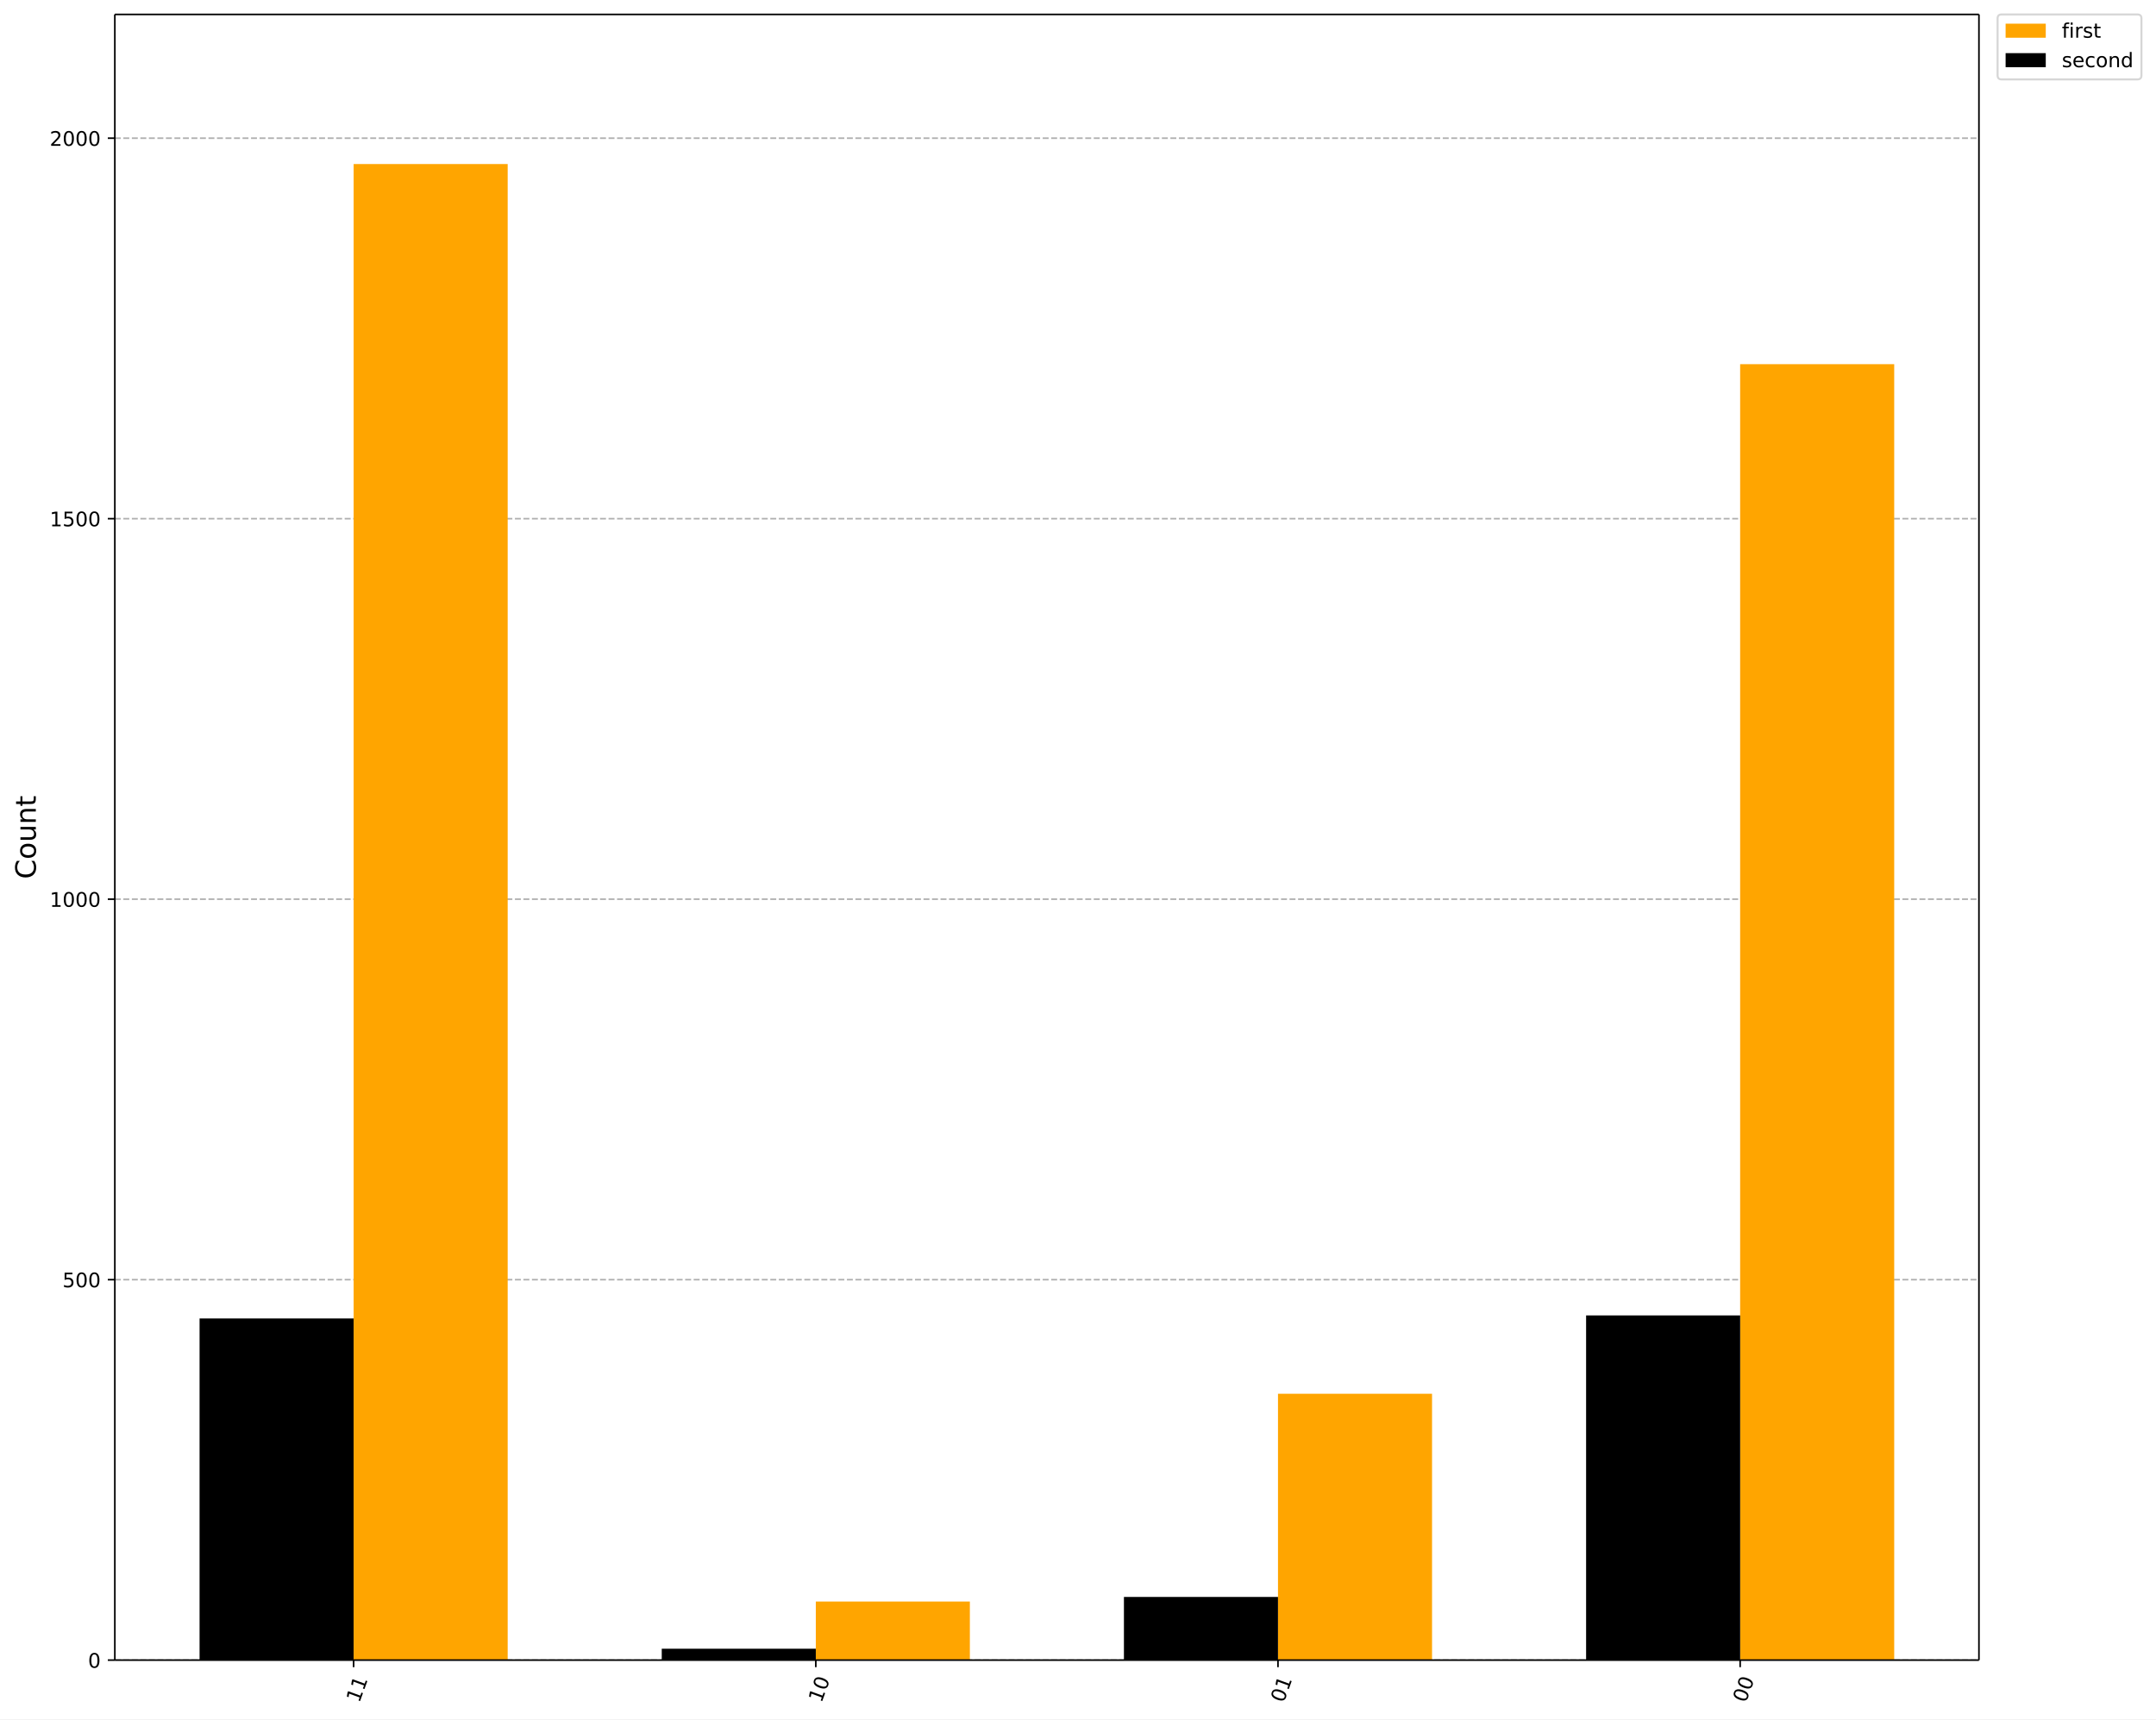
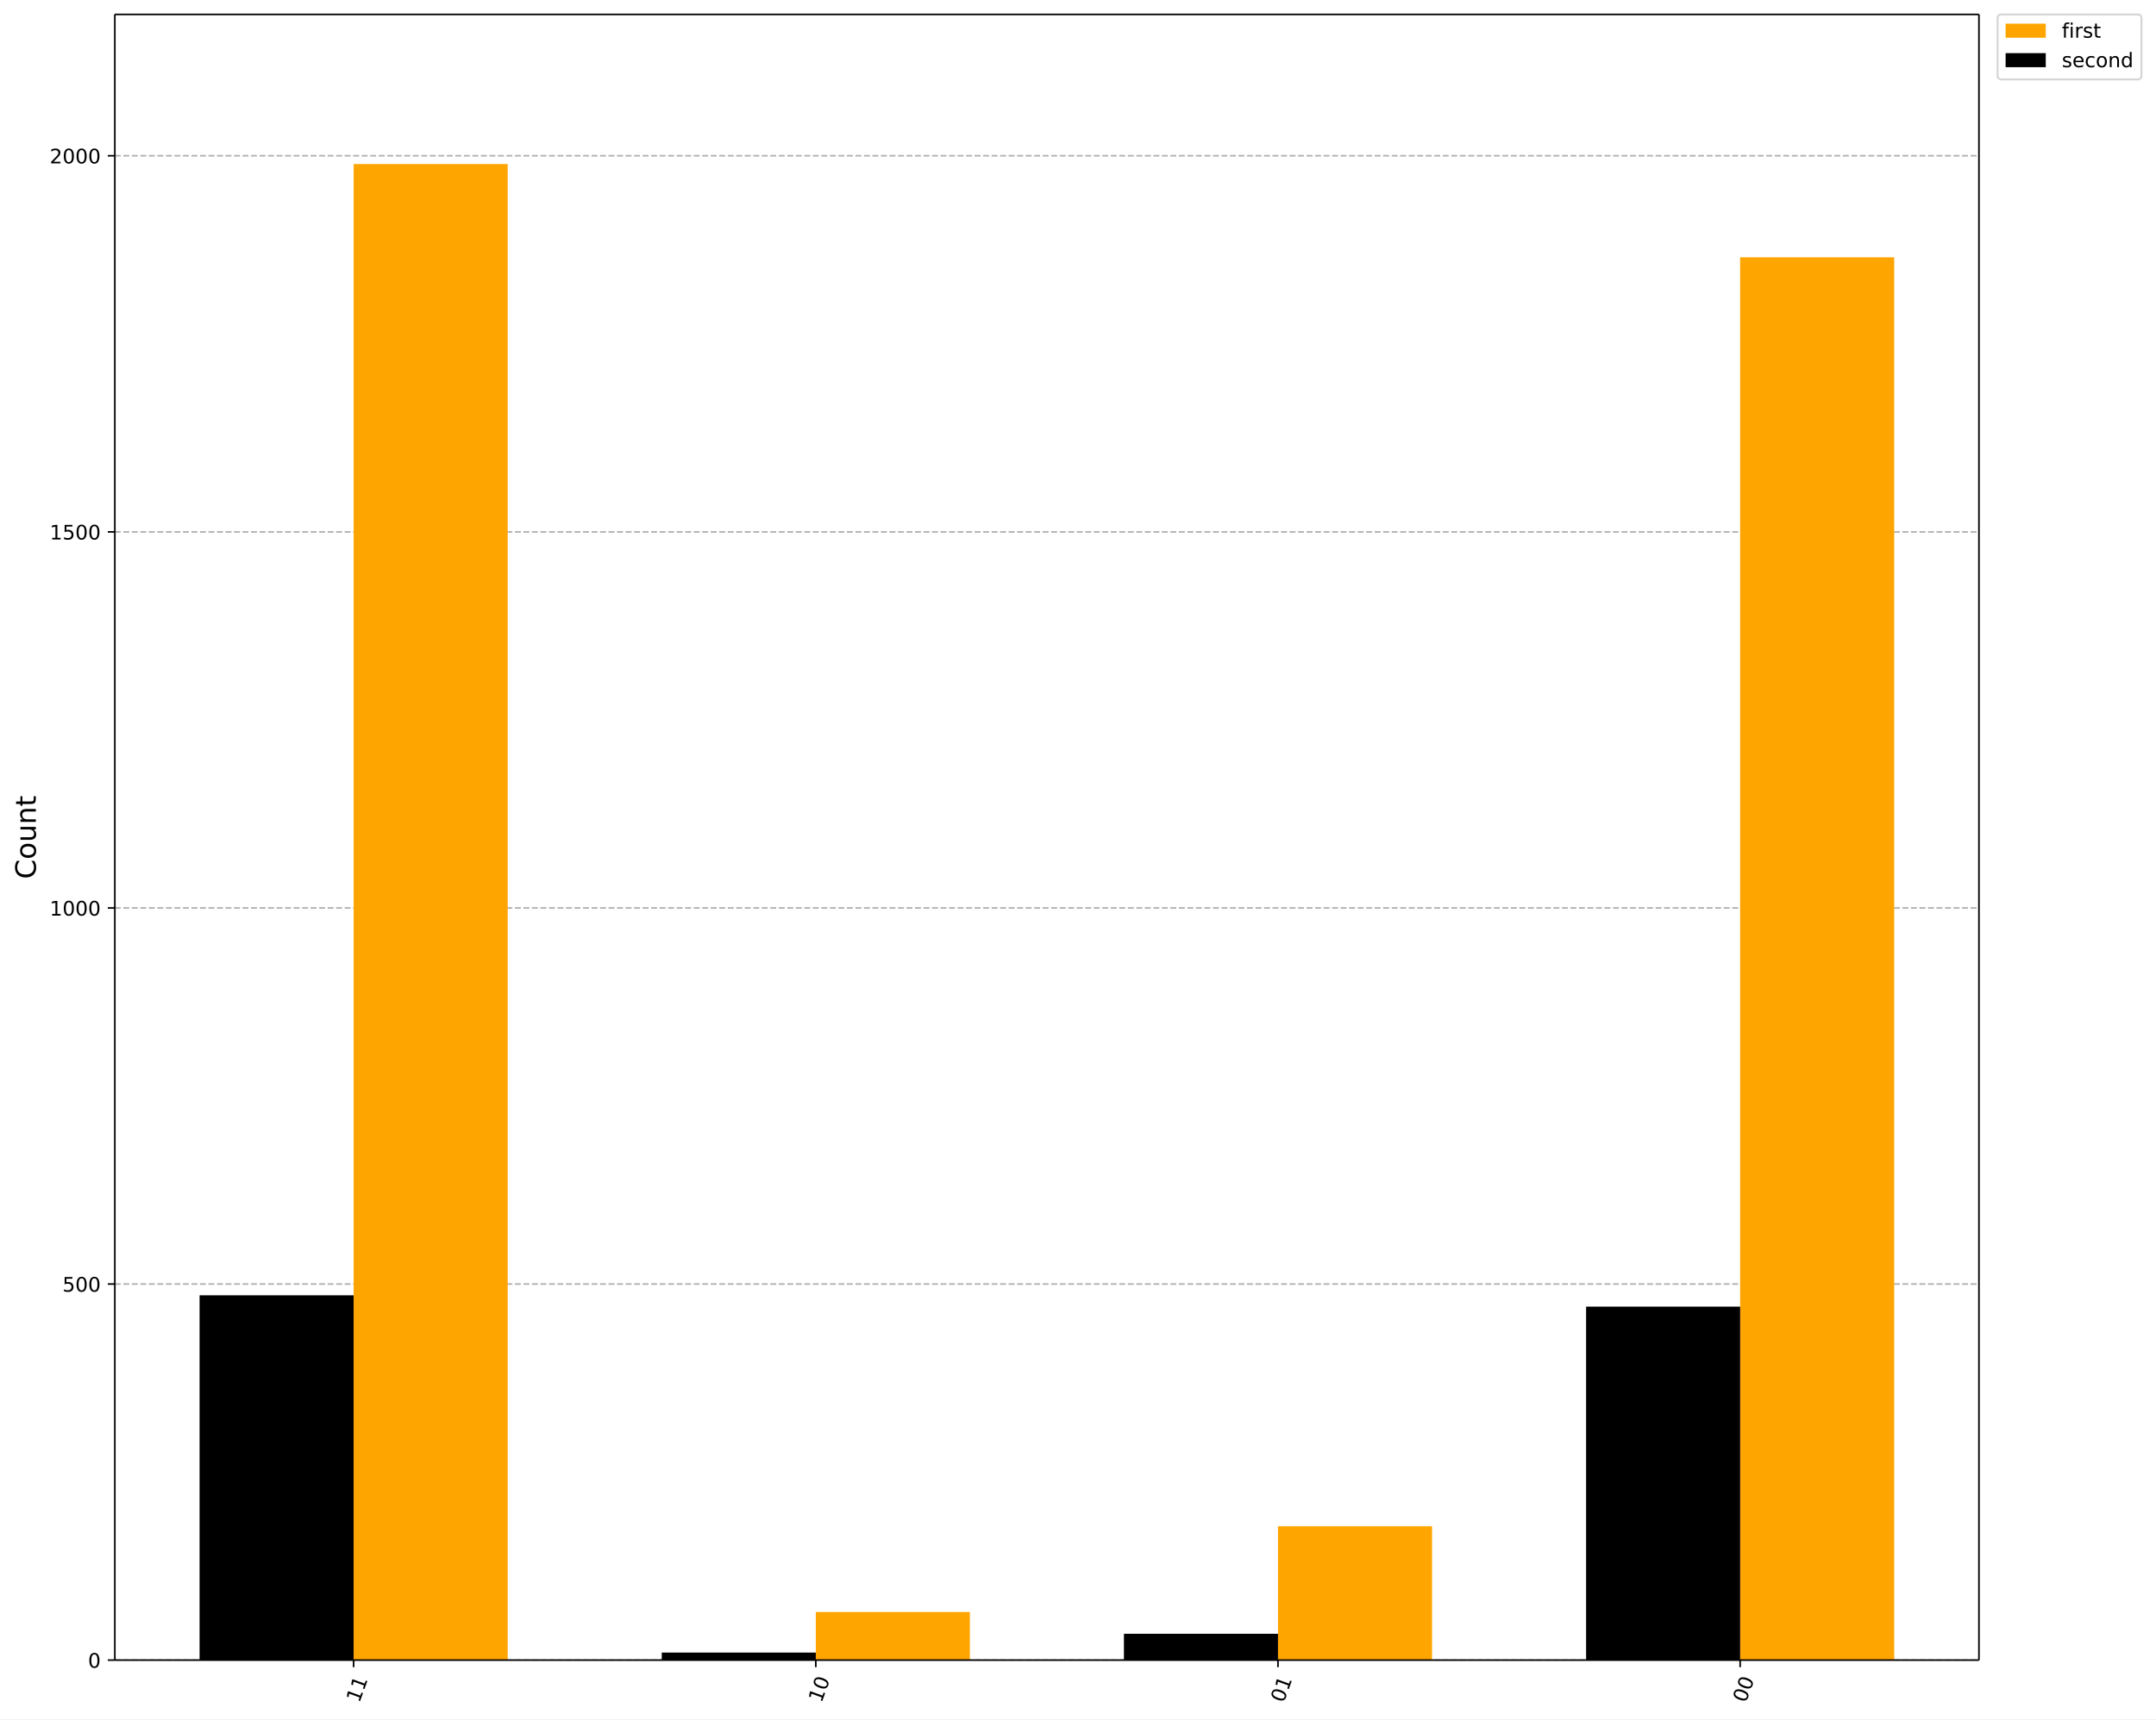
<svg xmlns="http://www.w3.org/2000/svg" xmlns:xlink="http://www.w3.org/1999/xlink" width="1073.9pt" height="856.61pt" version="1.1" viewBox="0 0 1073.9 856.61">
  <defs>
    <style type="text/css">*{stroke-linejoin: round; stroke-linecap: butt}</style>
  </defs>
  <path d="m0 856.61h1073.9v-856.61h-1073.9z" fill="#ffffff" />
  <path d="m57.199 827.14h928.51v-819.94h-928.51z" fill="#ffffff" />
  <defs>
    <path id="e5febe8ed97" d="m0 0v3.5" stroke="#000000" stroke-width=".8" />
  </defs>
  <use x="866.768" y="827.143" stroke="#000000" stroke-width=".8" xlink:href="#e5febe8ed97" />
  <g transform="translate(869.56 848.7) rotate(-70) scale(.1 -.1)">
    <defs>
      <path id="DejaVuSans-30" transform="scale(.015625)" d="m2034 4250q-487 0-733-480-245-479-245-1442 0-959 245-1439 246-480 733-480 491 0 736 480 246 480 246 1439 0 963-246 1442-245 480-736 480zm0 500q785 0 1199-621 414-620 414-1801 0-1178-414-1799-414-620-1199-620-784 0-1198 620-414 621-414 1799 0 1181 414 1801 414 621 1198 621z" />
    </defs>
    <use xlink:href="#DejaVuSans-30" />
    <use transform="translate(63.623)" xlink:href="#DejaVuSans-30" />
  </g>
  <use x="636.559" y="827.143" stroke="#000000" stroke-width=".8" xlink:href="#e5febe8ed97" />
  <g transform="translate(639.35 848.7) rotate(-70) scale(.1 -.1)">
    <defs>
      <path id="DejaVuSans-31" transform="scale(.015625)" d="m794 531h1031v3560l-1122-225v575l1116 225h631v-4135h1031v-531h-2687v531z" />
    </defs>
    <use xlink:href="#DejaVuSans-30" />
    <use transform="translate(63.623)" xlink:href="#DejaVuSans-31" />
  </g>
  <use x="406.35" y="827.143" stroke="#000000" stroke-width=".8" xlink:href="#e5febe8ed97" />
  <g transform="translate(409.14 848.7) rotate(-70) scale(.1 -.1)">
    <use xlink:href="#DejaVuSans-31" />
    <use transform="translate(63.623)" xlink:href="#DejaVuSans-30" />
  </g>
  <use x="176.141" y="827.143" stroke="#000000" stroke-width=".8" xlink:href="#e5febe8ed97" />
  <g transform="translate(178.93 848.7) rotate(-70) scale(.1 -.1)">
    <use xlink:href="#DejaVuSans-31" />
    <use transform="translate(63.623)" xlink:href="#DejaVuSans-31" />
  </g>
  <path d="m57.199 827.14h928.51" clip-path="url(#6ffb139bae2)" fill="none" stroke="#b0b0b0" stroke-dasharray="2.96,1.28" stroke-width=".8" />
  <defs>
    <path id="4ed74a9f9a8" d="m0 0h-3.5" stroke="#000000" stroke-width=".8" />
  </defs>
  <use x="57.199" y="827.143" stroke="#000000" stroke-width=".8" xlink:href="#4ed74a9f9a8" />
  <g transform="translate(43.837 830.94) scale(.1 -.1)">
    <use xlink:href="#DejaVuSans-30" />
  </g>
-   <path d="m57.199 637.57h928.51" clip-path="url(#6ffb139bae2)" fill="none" stroke="#b0b0b0" stroke-dasharray="2.96,1.28" stroke-width=".8" />
-   <use x="57.199" y="637.57" stroke="#000000" stroke-width=".8" xlink:href="#4ed74a9f9a8" />
-   <g transform="translate(31.112 641.37) scale(.1 -.1)">
+   <path d="m57.199 639.76h928.51" clip-path="url(#6ffb139bae2)" fill="none" stroke="#b0b0b0" stroke-dasharray="2.96,1.28" stroke-width=".8" />
+   <use x="57.199" y="639.762" stroke="#000000" stroke-width=".8" xlink:href="#4ed74a9f9a8" />
+   <g transform="translate(31.112 643.56) scale(.1 -.1)">
    <defs>
      <path id="DejaVuSans-35" transform="scale(.015625)" d="m691 4666h2478v-532h-1900v-1143q137 47 274 70 138 23 276 23 781 0 1237-428 457-428 457-1159 0-753-469-1171-469-417-1322-417-294 0-599 50-304 50-629 150v635q281-153 581-228t634-75q541 0 856 284 316 284 316 772 0 487-316 771-315 285-856 285-253 0-505-56-251-56-513-175v2344z" />
    </defs>
    <use xlink:href="#DejaVuSans-35" />
    <use transform="translate(63.623)" xlink:href="#DejaVuSans-30" />
    <use transform="translate(127.25)" xlink:href="#DejaVuSans-30" />
  </g>
-   <path d="m57.199 448h928.51" clip-path="url(#6ffb139bae2)" fill="none" stroke="#b0b0b0" stroke-dasharray="2.96,1.28" stroke-width=".8" />
-   <use x="57.199" y="447.996" stroke="#000000" stroke-width=".8" xlink:href="#4ed74a9f9a8" />
-   <g transform="translate(24.749 451.8) scale(.1 -.1)">
+   <path d="m57.199 452.38h928.51" clip-path="url(#6ffb139bae2)" fill="none" stroke="#b0b0b0" stroke-dasharray="2.96,1.28" stroke-width=".8" />
+   <use x="57.199" y="452.381" stroke="#000000" stroke-width=".8" xlink:href="#4ed74a9f9a8" />
+   <g transform="translate(24.749 456.18) scale(.1 -.1)">
    <use xlink:href="#DejaVuSans-31" />
    <use transform="translate(63.623)" xlink:href="#DejaVuSans-30" />
    <use transform="translate(127.25)" xlink:href="#DejaVuSans-30" />
    <use transform="translate(190.87)" xlink:href="#DejaVuSans-30" />
  </g>
-   <path d="m57.199 258.42h928.51" clip-path="url(#6ffb139bae2)" fill="none" stroke="#b0b0b0" stroke-dasharray="2.96,1.28" stroke-width=".8" />
-   <use x="57.199" y="258.423" stroke="#000000" stroke-width=".8" xlink:href="#4ed74a9f9a8" />
-   <g transform="translate(24.749 262.22) scale(.1 -.1)">
+   <path d="m57.199 265h928.51" clip-path="url(#6ffb139bae2)" fill="none" stroke="#b0b0b0" stroke-dasharray="2.96,1.28" stroke-width=".8" />
+   <use x="57.199" y="264.999" stroke="#000000" stroke-width=".8" xlink:href="#4ed74a9f9a8" />
+   <g transform="translate(24.749 268.8) scale(.1 -.1)">
    <use xlink:href="#DejaVuSans-31" />
    <use transform="translate(63.623)" xlink:href="#DejaVuSans-35" />
    <use transform="translate(127.25)" xlink:href="#DejaVuSans-30" />
    <use transform="translate(190.87)" xlink:href="#DejaVuSans-30" />
  </g>
-   <path d="m57.199 68.849h928.51" clip-path="url(#6ffb139bae2)" fill="none" stroke="#b0b0b0" stroke-dasharray="2.96,1.28" stroke-width=".8" />
-   <use x="57.199" y="68.849" stroke="#000000" stroke-width=".8" xlink:href="#4ed74a9f9a8" />
-   <g transform="translate(24.749 72.649) scale(.1 -.1)">
+   <path d="m57.199 77.618h928.51" clip-path="url(#6ffb139bae2)" fill="none" stroke="#b0b0b0" stroke-dasharray="2.96,1.28" stroke-width=".8" />
+   <use x="57.199" y="77.618" stroke="#000000" stroke-width=".8" xlink:href="#4ed74a9f9a8" />
+   <g transform="translate(24.749 81.417) scale(.1 -.1)">
    <defs>
      <path id="DejaVuSans-32" transform="scale(.015625)" d="m1228 531h2203v-531h-2962v531q359 372 979 998 621 627 780 809 303 340 423 576 121 236 121 464 0 372-261 606-261 235-680 235-297 0-627-103-329-103-704-313v638q381 153 712 231 332 78 607 78 725 0 1156-363 431-362 431-968 0-288-108-546-107-257-392-607-78-91-497-524-418-433-1181-1211z" />
    </defs>
    <use xlink:href="#DejaVuSans-32" />
    <use transform="translate(63.623)" xlink:href="#DejaVuSans-30" />
    <use transform="translate(127.25)" xlink:href="#DejaVuSans-30" />
    <use transform="translate(190.87)" xlink:href="#DejaVuSans-30" />
  </g>
  <g transform="translate(17.838 437.96) rotate(-90) scale(.14 -.14)">
    <defs>
      <path id="DejaVuSans-43" transform="scale(.015625)" d="m4122 4306v-665q-319 297-680 443-361 147-767 147-800 0-1225-489t-425-1414q0-922 425-1411t1225-489q406 0 767 147t680 444v-660q-331-225-702-338-370-112-782-112-1060 0-1670 648-609 649-609 1771 0 1125 609 1773 610 649 1670 649 418 0 788-111 371-111 696-333z" />
      <path id="DejaVuSans-6f" transform="scale(.015625)" d="m1959 3097q-462 0-731-361t-269-989 267-989q268-361 733-361 460 0 728 362 269 363 269 988 0 622-269 986-268 364-728 364zm0 487q750 0 1178-488 429-487 429-1349 0-859-429-1349-428-489-1178-489-753 0-1180 489-426 490-426 1349 0 862 426 1349 427 488 1180 488z" />
      <path id="DejaVuSans-75" transform="scale(.015625)" d="m544 1381v2119h575v-2097q0-497 193-746 194-248 582-248 465 0 735 297 271 297 271 810v1984h575v-3500h-575v538q-209-319-486-474-276-155-642-155-603 0-916 375-312 375-312 1097zm1447 2203z" />
      <path id="DejaVuSans-6e" transform="scale(.015625)" d="m3513 2113v-2113h-575v2094q0 497-194 743-194 247-581 247-466 0-735-297-269-296-269-809v-1978h-578v3500h578v-544q207 316 486 472 280 156 646 156 603 0 912-373 310-373 310-1098z" />
      <path id="DejaVuSans-74" transform="scale(.015625)" d="m1172 4494v-994h1184v-447h-1184v-1900q0-428 117-550t477-122h590v-481h-590q-666 0-919 248-253 249-253 905v1900h-422v447h422v994h578z" />
    </defs>
    <use xlink:href="#DejaVuSans-43" />
    <use transform="translate(69.824)" xlink:href="#DejaVuSans-6f" />
    <use transform="translate(131.01)" xlink:href="#DejaVuSans-75" />
    <use transform="translate(194.38)" xlink:href="#DejaVuSans-6e" />
    <use transform="translate(257.76)" xlink:href="#DejaVuSans-74" />
  </g>
-   <path d="m943.5 827.14h-76.736v-645.69h76.736z" clip-path="url(#6ffb139bae2)" fill="#ffa500" />
-   <path d="m713.3 827.14h-76.736v-132.7h76.736z" clip-path="url(#6ffb139bae2)" fill="#ffa500" />
-   <path d="m483.09 827.14h-76.736v-29.194h76.736z" clip-path="url(#6ffb139bae2)" fill="#ffa500" />
+   <path d="m943.5 827.14h-76.736v-698.93h76.736z" clip-path="url(#6ffb139bae2)" fill="#ffa500" />
+   <path d="m713.3 827.14h-76.736v-66.708h76.736z" clip-path="url(#6ffb139bae2)" fill="#ffa500" />
+   <path d="m483.09 827.14h-76.736v-23.985h76.736z" clip-path="url(#6ffb139bae2)" fill="#ffa500" />
  <path d="m252.88 827.14h-76.736v-745.4h76.736z" clip-path="url(#6ffb139bae2)" fill="#ffa500" />
-   <path d="m866.77 827.14h-76.736v-171.75h76.736z" clip-path="url(#6ffb139bae2)" />
-   <path d="m636.56 827.14h-76.736v-31.469h76.736z" clip-path="url(#6ffb139bae2)" />
-   <path d="m406.35 827.14h-76.736v-5.687h76.736z" clip-path="url(#6ffb139bae2)" />
-   <path d="m176.14 827.14h-76.736v-170.24h76.736z" clip-path="url(#6ffb139bae2)" />
+   <path d="m866.77 827.14h-76.736v-176.14h76.736z" clip-path="url(#6ffb139bae2)" />
+   <path d="m636.56 827.14h-76.736v-13.117h76.736z" clip-path="url(#6ffb139bae2)" />
+   <path d="m406.35 827.14h-76.736v-3.748h76.736z" clip-path="url(#6ffb139bae2)" />
+   <path d="m176.14 827.14h-76.736v-181.76h76.736z" clip-path="url(#6ffb139bae2)" />
  <path d="m57.199 827.14v-819.94" fill="none" stroke="#000000" stroke-linecap="square" stroke-width=".8" />
  <path d="m985.71 827.14v-819.94" fill="none" stroke="#000000" stroke-linecap="square" stroke-width=".8" />
  <path d="m57.199 827.14h928.51" fill="none" stroke="#000000" stroke-linecap="square" stroke-width=".8" />
  <path d="m57.199 7.2h928.51" fill="none" stroke="#000000" stroke-linecap="square" stroke-width=".8" />
  <path d="m996.99 39.556h67.666q2 0 2-2v-28.356q0-2-2-2h-67.666q-2 0-2 2v28.356q0 2 2 2z" fill="#ffffff" opacity=".8" stroke="#cccccc" />
  <path d="m998.99 18.798h20v-7h-20z" fill="#ffa500" />
  <g transform="translate(1027 18.798) scale(.1 -.1)">
    <defs>
      <path id="DejaVuSans-66" transform="scale(.015625)" d="m2375 4863v-479h-550q-309 0-430-125-120-125-120-450v-309h947v-447h-947v-3053h-578v3053h-550v447h550v244q0 584 272 851 272 268 862 268h544z" />
      <path id="DejaVuSans-69" transform="scale(.015625)" d="m603 3500h575v-3500h-575v3500zm0 1363h575v-729h-575v729z" />
      <path id="DejaVuSans-72" transform="scale(.015625)" d="m2631 2963q-97 56-211 82-114 27-251 27-488 0-749-317t-261-911v-1844h-578v3500h578v-544q182 319 472 473 291 155 707 155 59 0 131-8 72-7 159-23l3-590z" />
      <path id="DejaVuSans-73" transform="scale(.015625)" d="m2834 3397v-544q-243 125-506 187-262 63-544 63-428 0-642-131t-214-394q0-200 153-314t616-217l197-44q612-131 870-370t258-667q0-488-386-773-386-284-1061-284-281 0-586 55t-642 164v594q319-166 628-249 309-82 613-82 406 0 624 139 219 139 219 392 0 234-158 359-157 125-692 241l-200 47q-534 112-772 345-237 233-237 639 0 494 350 762 350 269 994 269 318 0 599-47 282-46 519-140z" />
    </defs>
    <use xlink:href="#DejaVuSans-66" />
    <use transform="translate(35.205)" xlink:href="#DejaVuSans-69" />
    <use transform="translate(62.988)" xlink:href="#DejaVuSans-72" />
    <use transform="translate(104.1)" xlink:href="#DejaVuSans-73" />
    <use transform="translate(156.2)" xlink:href="#DejaVuSans-74" />
  </g>
  <path d="m998.99 33.477h20v-7h-20z" />
  <g transform="translate(1027 33.477) scale(.1 -.1)">
    <defs>
      <path id="DejaVuSans-65" transform="scale(.015625)" d="m3597 1894v-281h-2644q38-594 358-905t892-311q331 0 642 81t618 244v-544q-310-131-635-200t-659-69q-838 0-1327 487-489 488-489 1320 0 859 464 1363 464 505 1252 505 706 0 1117-455 411-454 411-1235zm-575 169q-6 471-264 752-258 282-683 282-481 0-770-272t-333-766l2050 4z" />
      <path id="DejaVuSans-63" transform="scale(.015625)" d="m3122 3366v-538q-244 135-489 202t-495 67q-560 0-870-355-309-354-309-995t309-996q310-354 870-354 250 0 495 67t489 202v-532q-241-112-499-168-257-57-548-57-791 0-1257 497-465 497-465 1341 0 856 470 1346 471 491 1290 491 265 0 518-55 253-54 491-163z" />
      <path id="DejaVuSans-64" transform="scale(.015625)" d="m2906 2969v1894h575v-4863h-575v525q-181-312-458-464-276-152-664-152-634 0-1033 506-398 507-398 1332t398 1331q399 506 1033 506 388 0 664-152 277-151 458-463zm-1959-1222q0-634 261-995t717-361 718 361q263 361 263 995t-263 995q-262 361-718 361t-717-361-261-995z" />
    </defs>
    <use xlink:href="#DejaVuSans-73" />
    <use transform="translate(52.1)" xlink:href="#DejaVuSans-65" />
    <use transform="translate(113.62)" xlink:href="#DejaVuSans-63" />
    <use transform="translate(168.6)" xlink:href="#DejaVuSans-6f" />
    <use transform="translate(229.79)" xlink:href="#DejaVuSans-6e" />
    <use transform="translate(293.16)" xlink:href="#DejaVuSans-64" />
  </g>
  <defs>
    <clipPath id="6ffb139bae2">
      <rect x="57.199" y="7.2" width="928.51" height="819.94" />
    </clipPath>
  </defs>
</svg>
